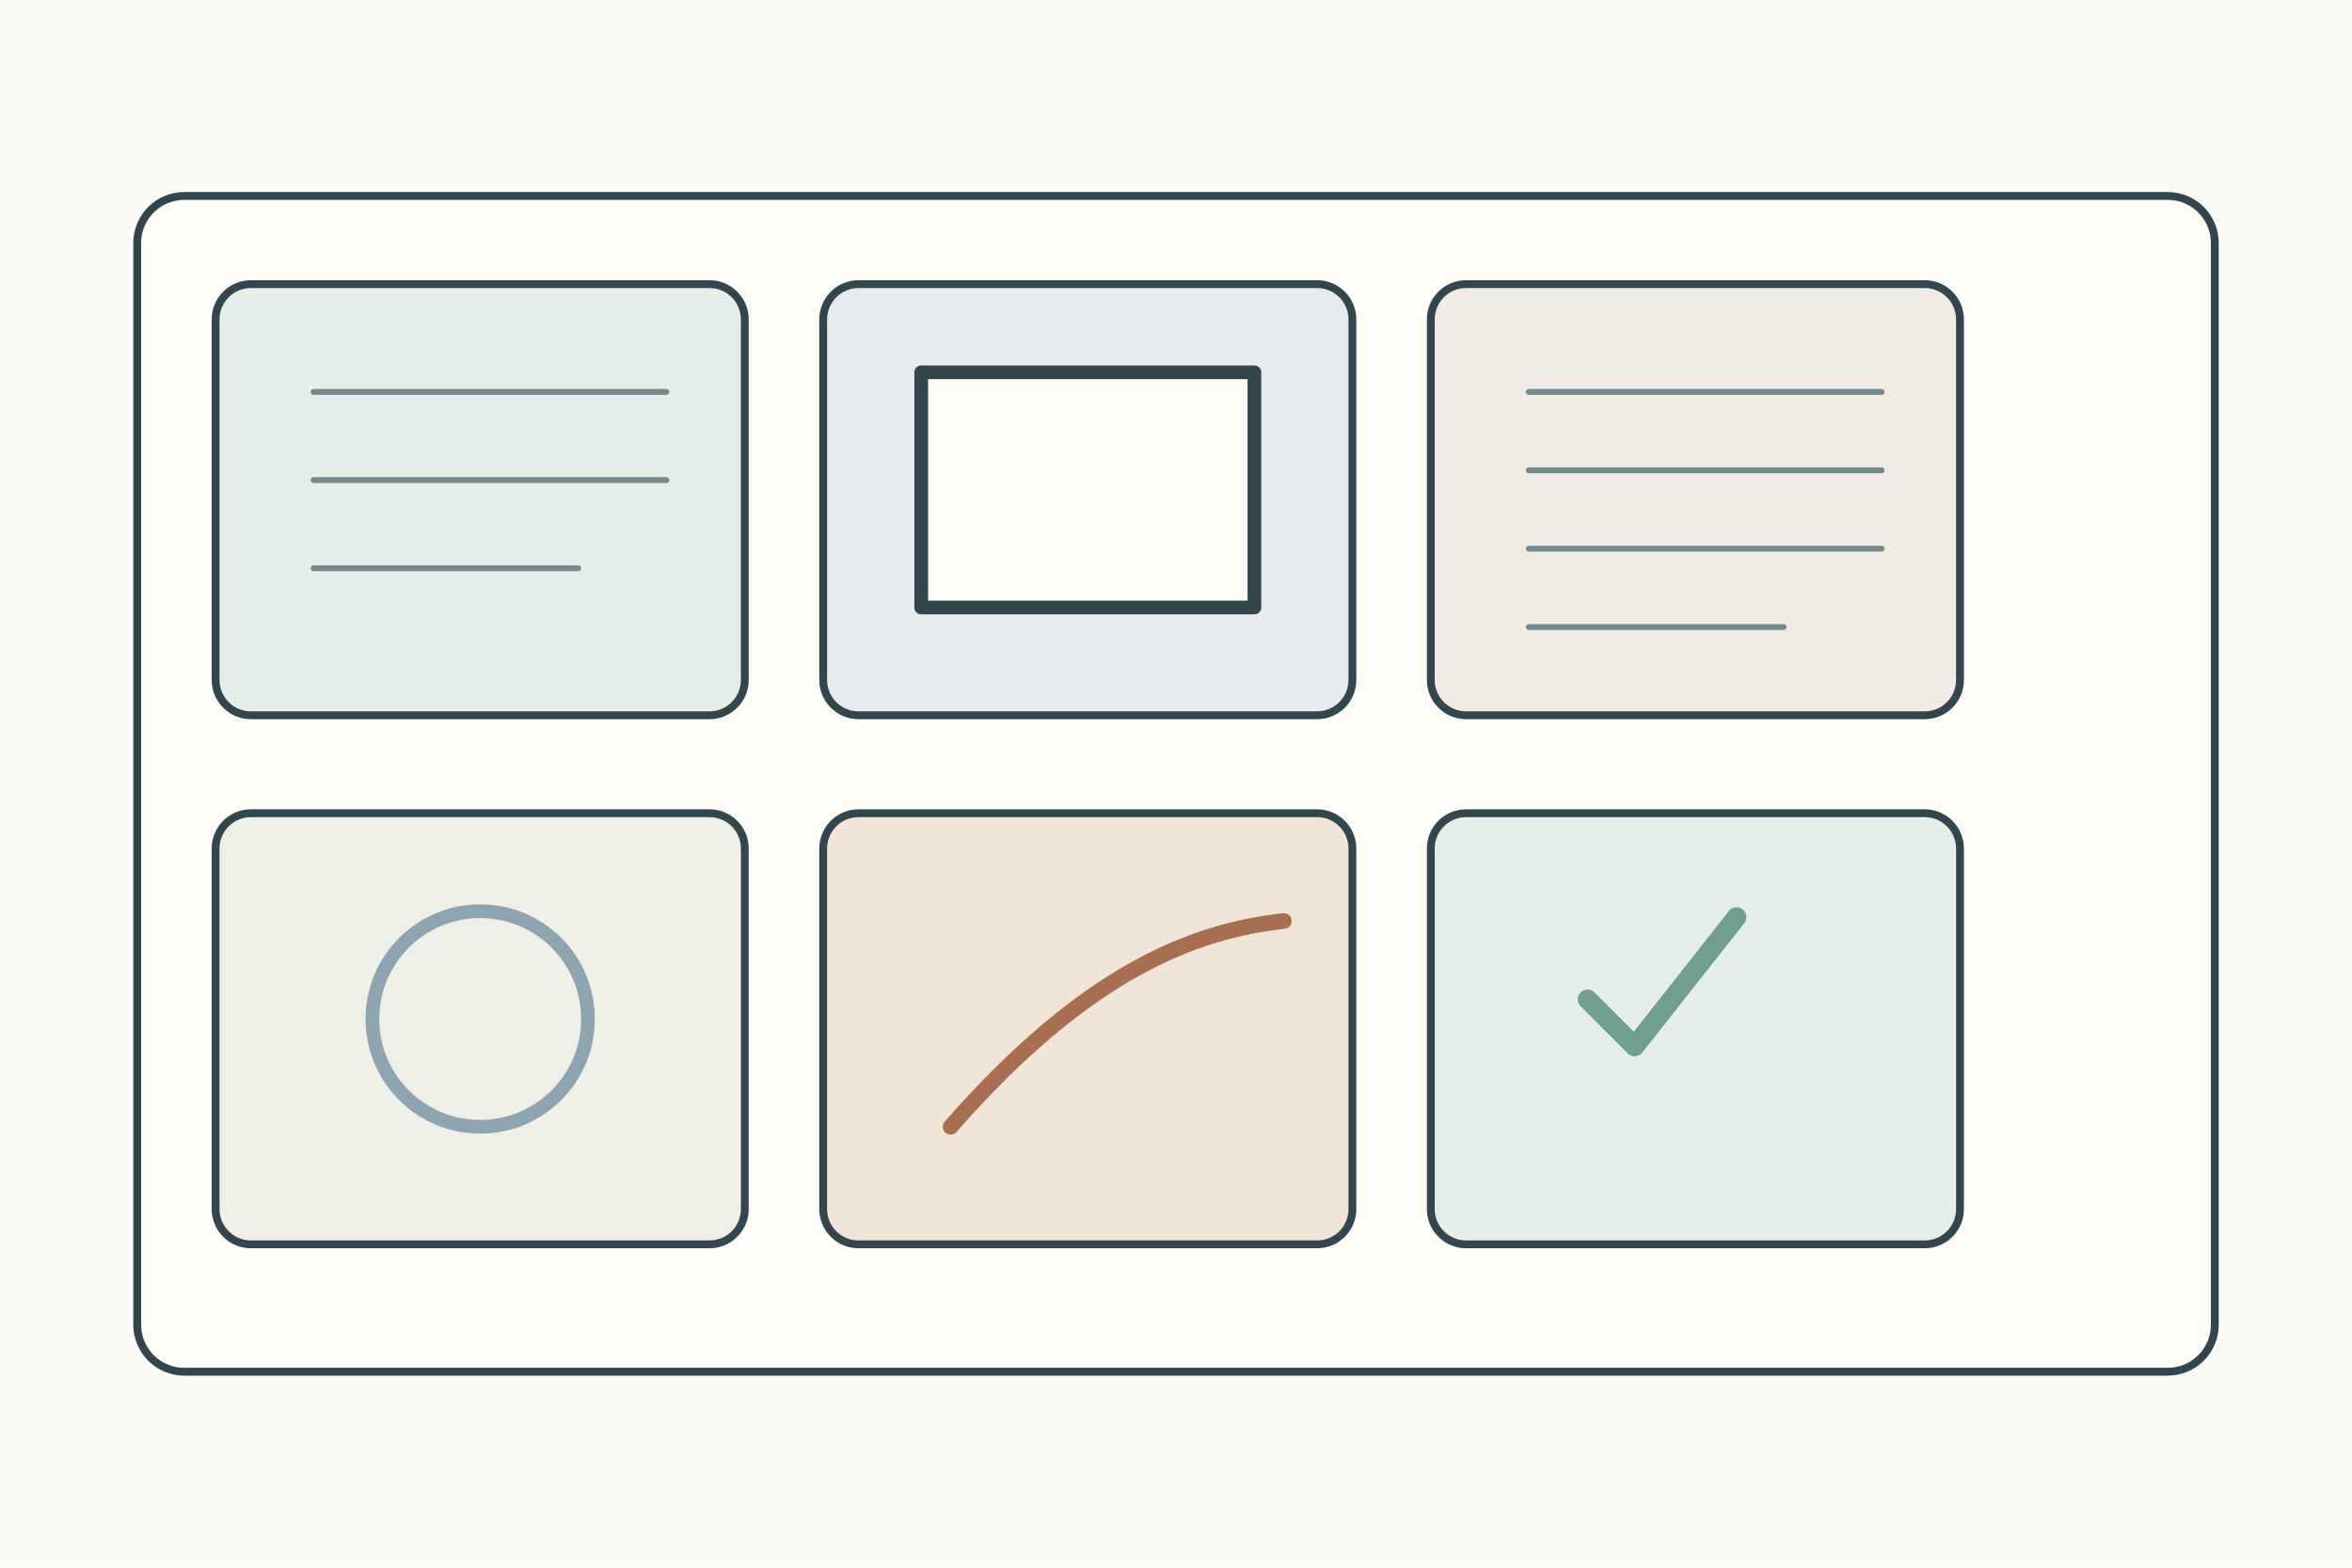
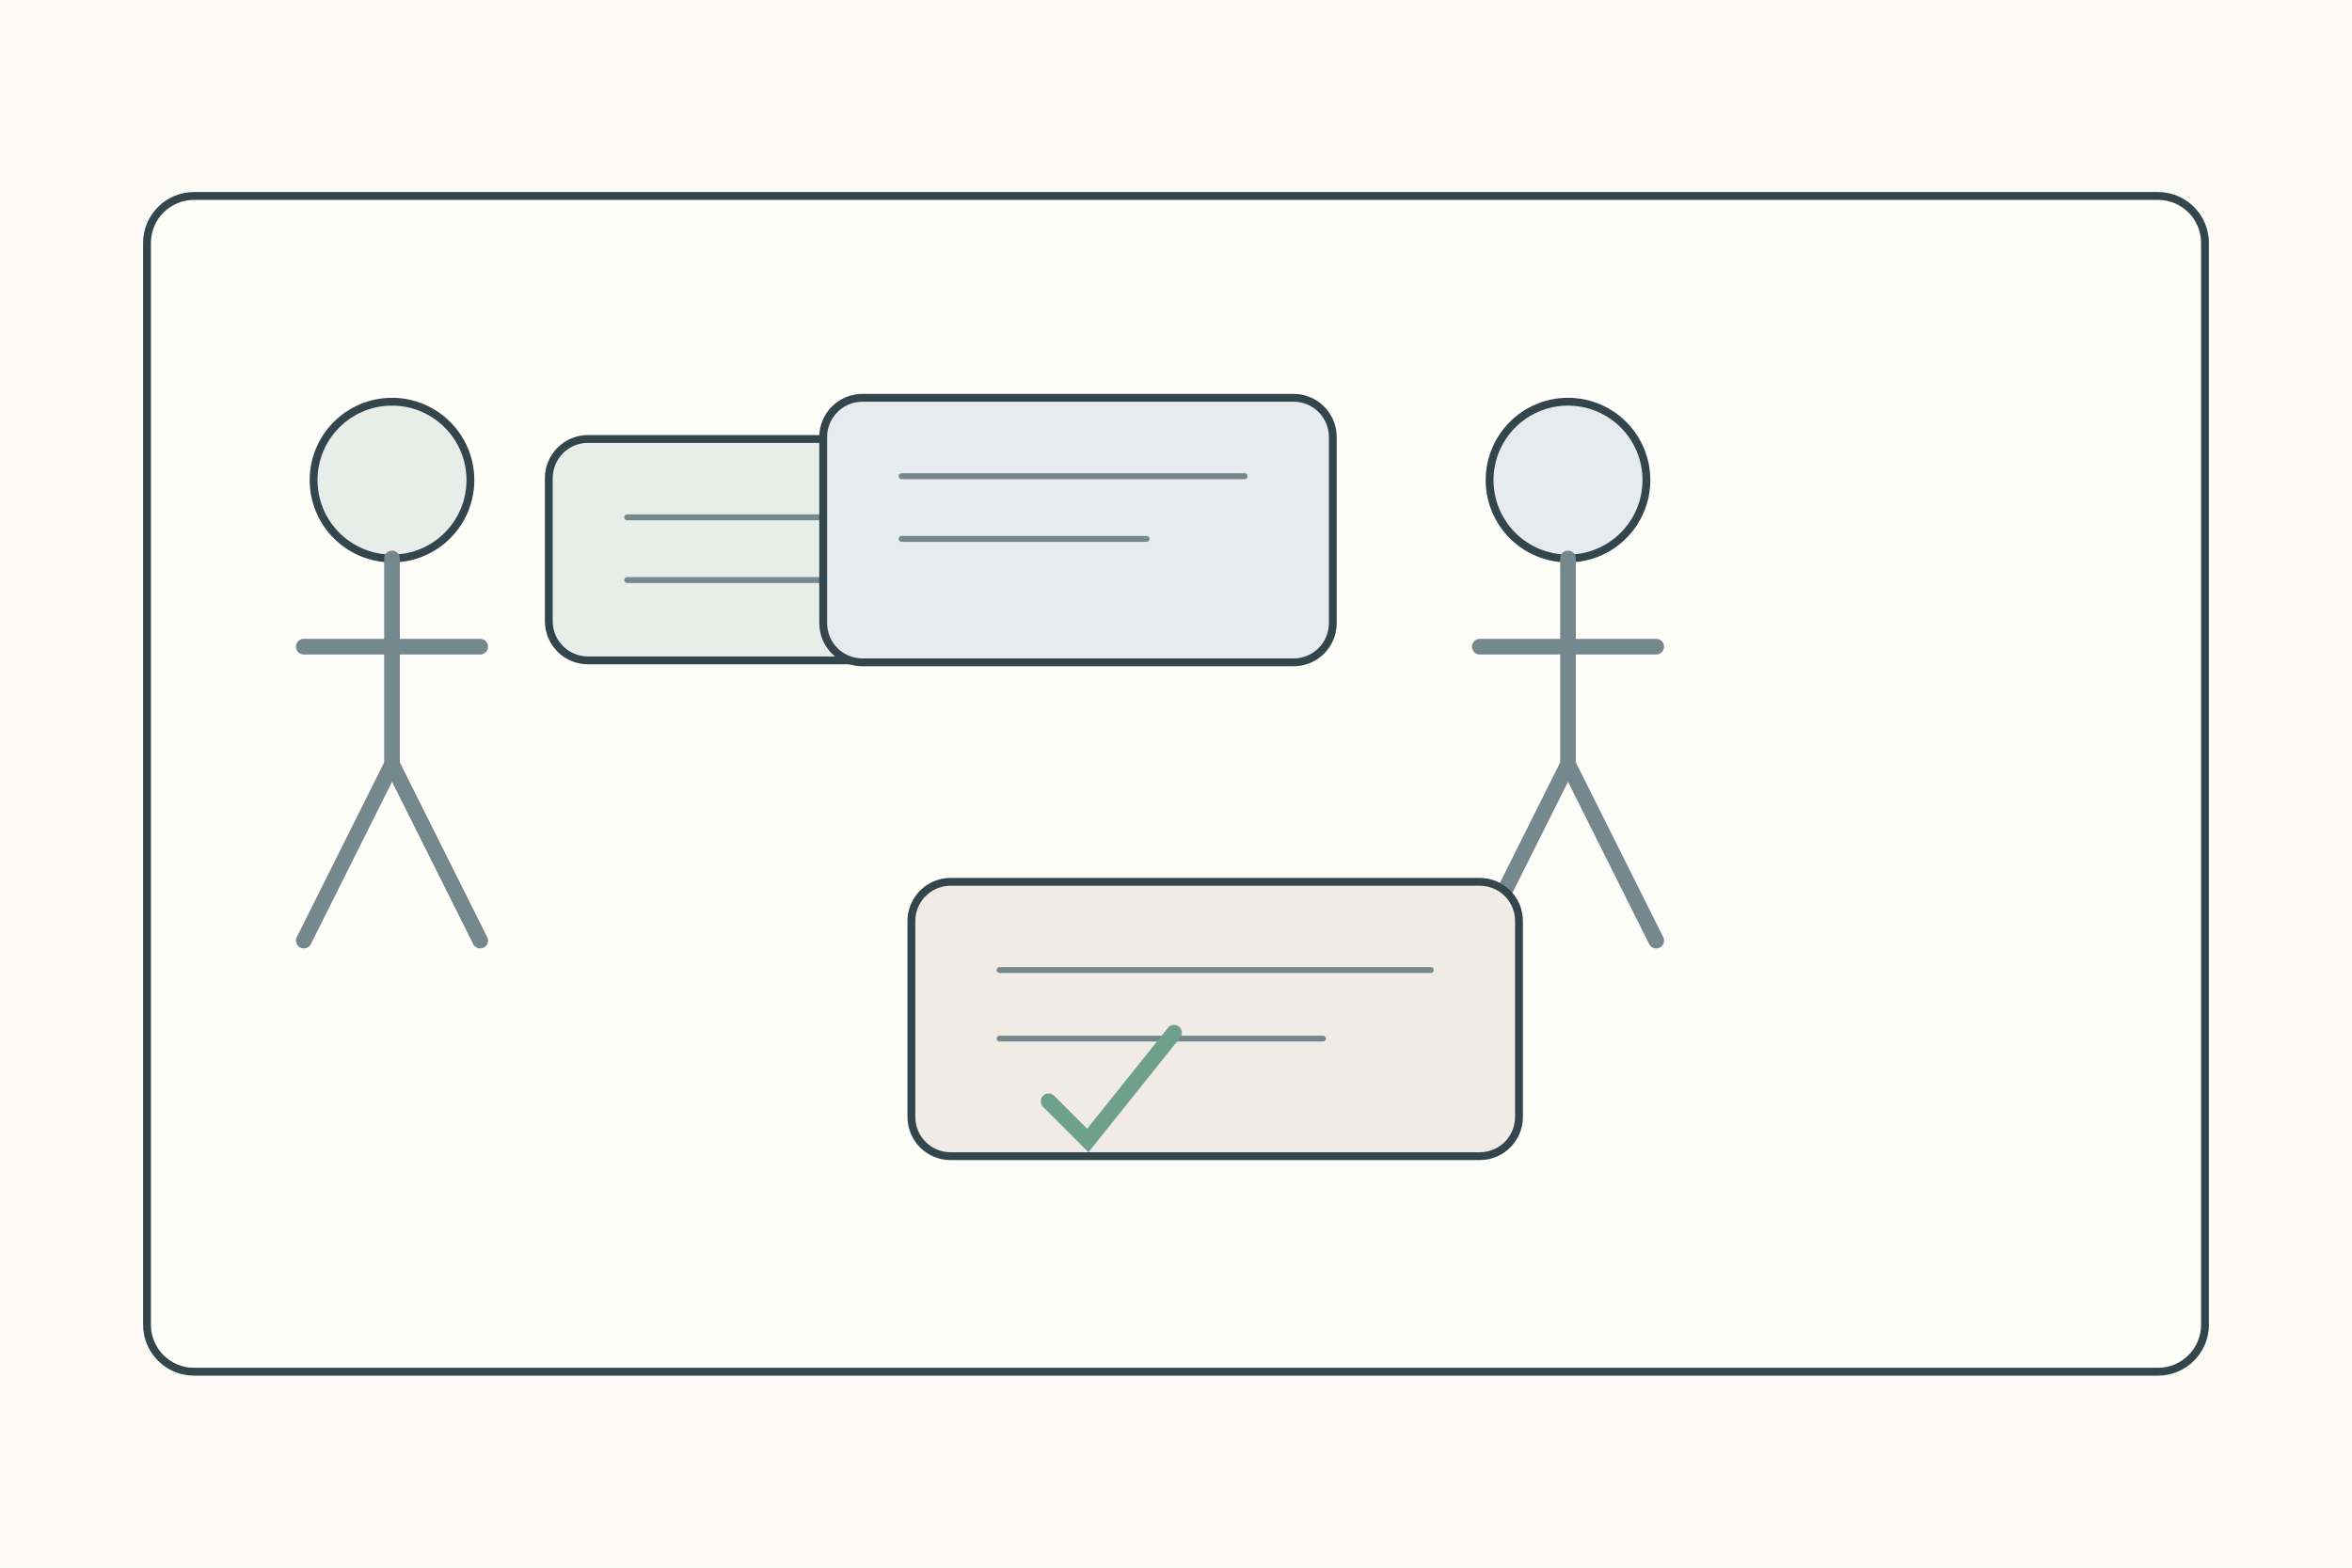
<svg xmlns="http://www.w3.org/2000/svg" width="1200" height="800">
  <rect width="1200" height="800" fill="#fbfaf4" />
-   <g stroke="#34464d" stroke-width="4" fill="none" stroke-linecap="round" stroke-linejoin="round">
-     <rect x="70" y="100" width="1060" height="600" rx="24" fill="#fffef9" />
-     <g transform="translate(110 145)">
-       <g>
-         <rect width="270" height="220" rx="18" fill="#e5eee8" />
-         <path d="M50 55h180M50 100h180M50 145h135" stroke="#75888d" stroke-width="3" />
-       </g>
-       <g transform="translate(310 0)">
-         <rect width="270" height="220" rx="18" fill="#e7ebef" />
-         <rect x="50" y="45" width="170" height="120" fill="#fffef9" stroke-width="7" />
-       </g>
-       <g transform="translate(620 0)">
-         <rect width="270" height="220" rx="18" fill="#f0ece5" />
-         <path d="M50 55h180M50 95h180M50 135h180M50 175h130" stroke="#75888d" stroke-width="3" />
-       </g>
-       <g transform="translate(0 270)">
-         <rect width="270" height="220" rx="18" fill="#eef0e8" />
-         <circle cx="135" cy="105" r="55" fill="none" stroke="#8ea4b0" stroke-width="7" />
-       </g>
-       <g transform="translate(310 270)">
-         <rect width="270" height="220" rx="18" fill="#f0e5d7" />
-         <path d="M65 160c70-80 125-100 170-105" stroke="#a66f50" stroke-width="8" />
-       </g>
-       <g transform="translate(620 270)">
-         <rect width="270" height="220" rx="18" fill="#e5eee8" />
-         <path d="M80 95l24 24 52-66" stroke="#6f9f8d" stroke-width="10" />
-       </g>
+   <g stroke="#34464d" stroke-width="4" fill="none" stroke-linecap="round">
+     <rect x="75" y="100" width="1050" height="600" rx="24" fill="#fffef9" />
+     <g transform="translate(120 180)">
+       <circle cx="80" cy="65" r="40" fill="#e7eee9" />
+       <path d="M80 105v105M35 150h90M80 210l-45 90M80 210l45 90" stroke="#75888d" stroke-width="8" />
+       <rect x="160" y="44" width="260" height="113" rx="20" fill="#e7eee9" />
+       <path d="M200 84h175M200 116h125" stroke="#75888d" stroke-width="3" />
+     </g>
+     <g transform="translate(720 180)">
+       <circle cx="80" cy="65" r="40" fill="#e7ebef" />
+       <path d="M80 105v105M35 150h90M80 210l-45 90M80 210l45 90" stroke="#75888d" stroke-width="8" />
+       <rect x="-300" y="23" width="260" height="135" rx="20" fill="#e7ebef" />
+       <path d="M-260 63h175M-260 95h125" stroke="#75888d" stroke-width="3" />
+     </g>
+     <g transform="translate(465 450)">
+       <rect width="310" height="140" rx="20" fill="#f0ece5" />
+       <path d="M45 45h220M45 80h165" stroke="#75888d" stroke-width="3" />
+       <path d="M70 112l20 20 44-55" stroke="#6f9f8d" stroke-width="8" />
    </g>
  </g>
</svg>
